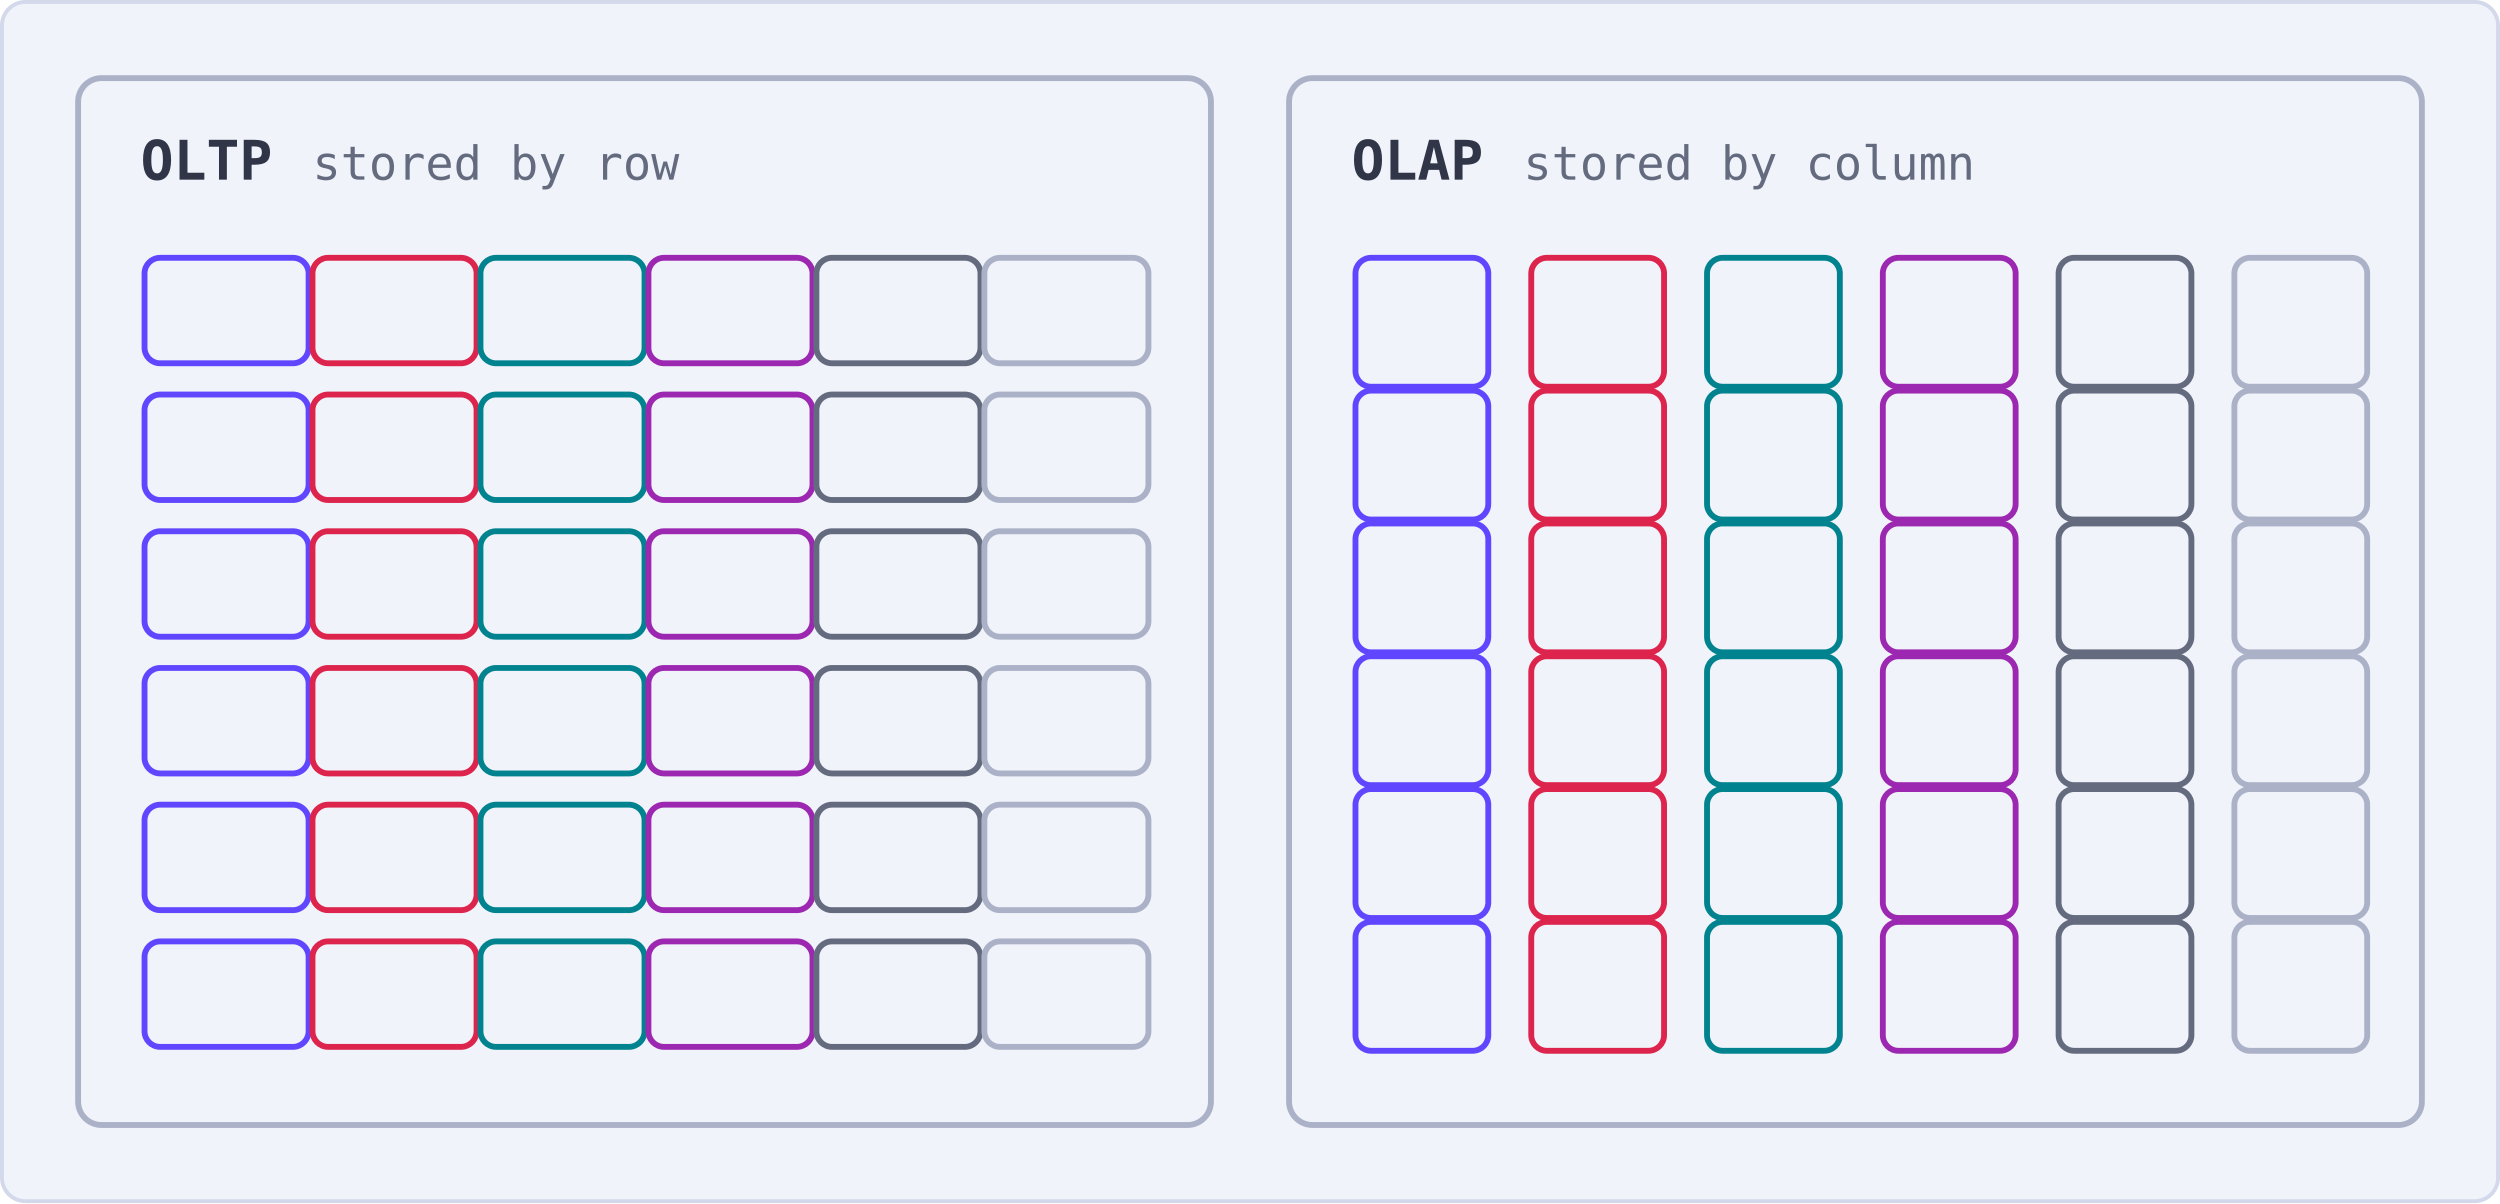
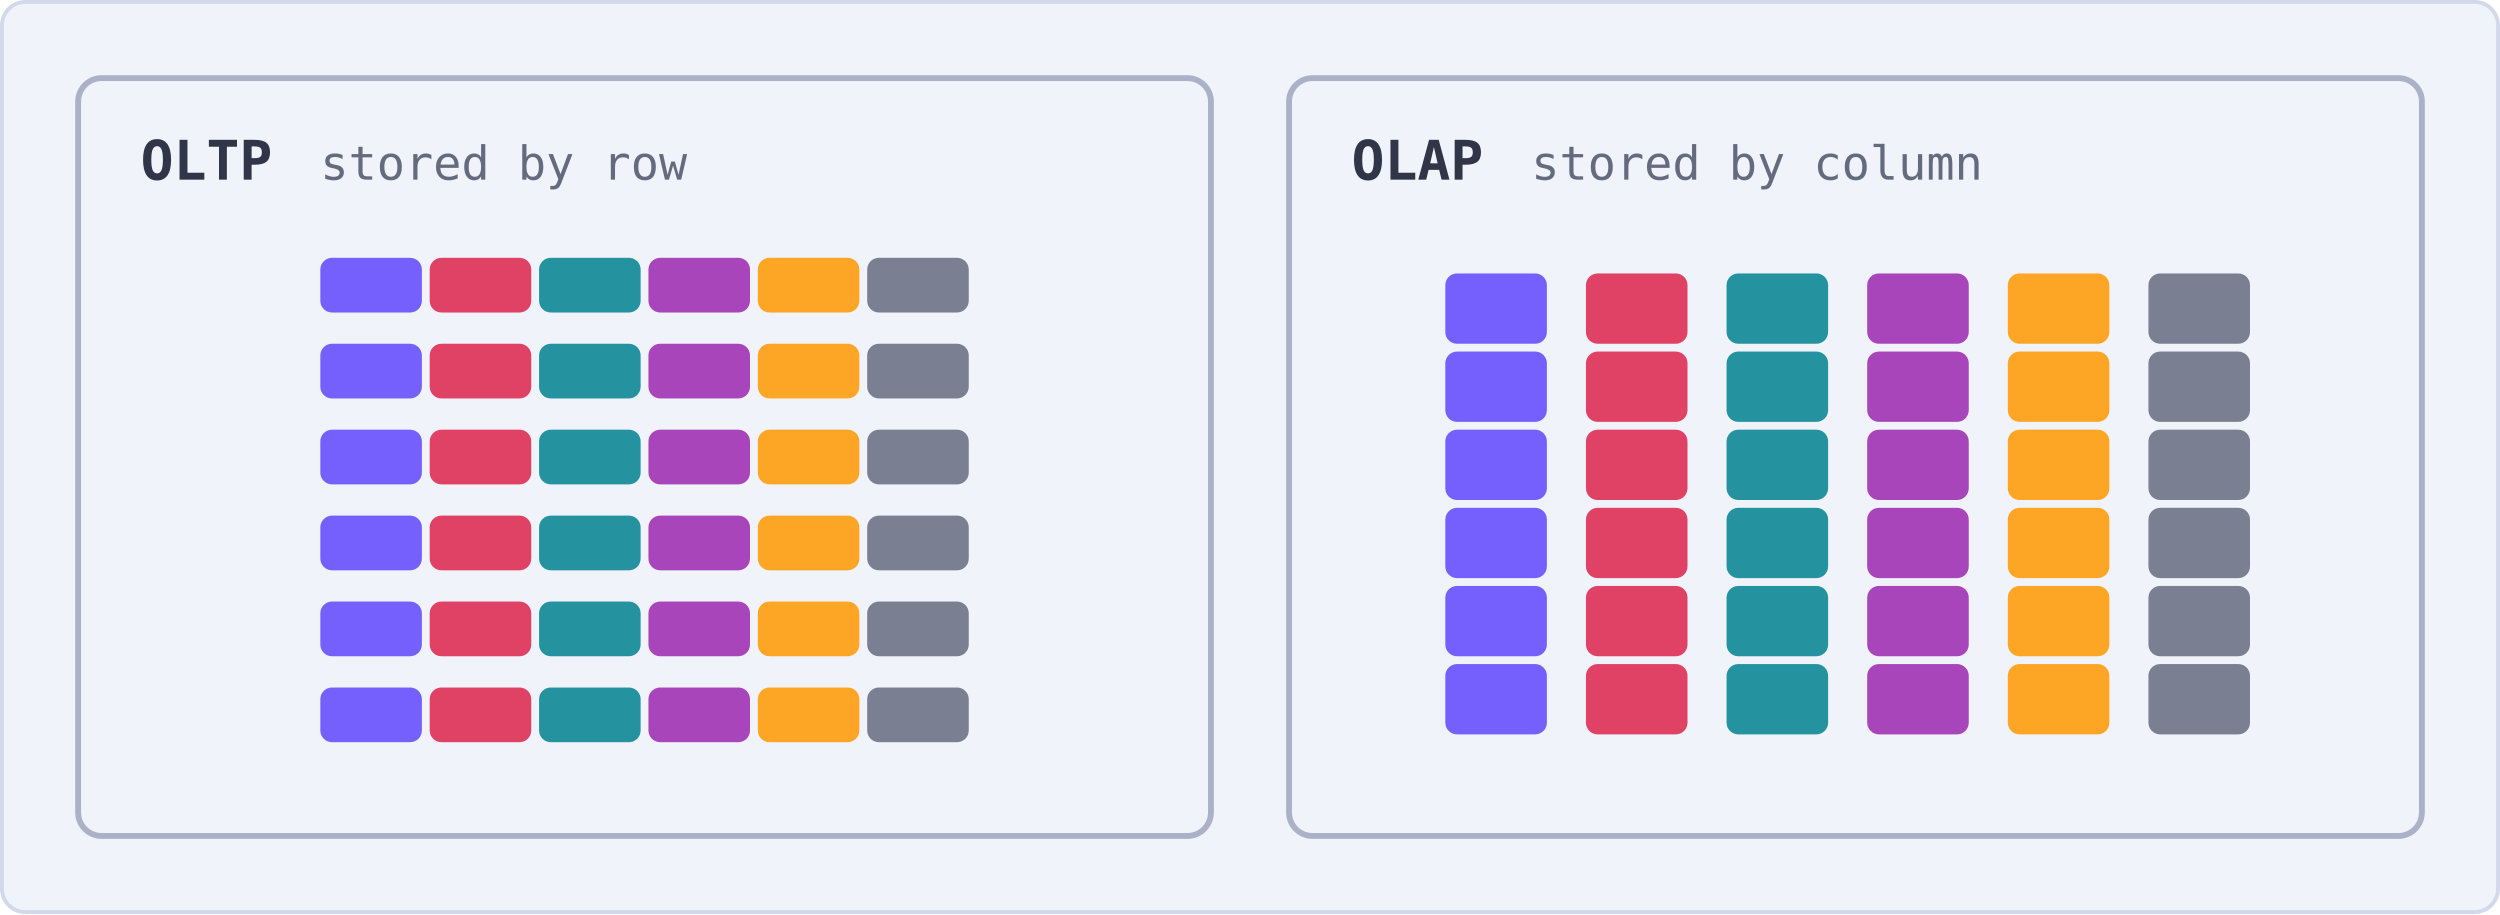
- <svg xmlns="http://www.w3.org/2000/svg" viewBox="0 0 640 308" role="img" aria-labelledby="description">
+ <svg xmlns="http://www.w3.org/2000/svg" viewBox="0 0 640 234" role="img" aria-labelledby="description">
  <defs>
    <marker id="arrow" viewBox="0 0 10 10" refX="9" refY="5" markerWidth="6" markerHeight="6" orient="auto-start-reverse">
      <path d="M0 0 L10 5 L0 10 Z" fill="#656b7f" />
    </marker>
-     <marker id="arrow-accent" viewBox="0 0 10 10" refX="9" refY="5" markerWidth="5" markerHeight="5" orient="auto-start-reverse">
-       <path d="M0 0 L10 5 L0 10 Z" fill="#dc244c" />
-     </marker>
  </defs>
-   <rect x="0.5" y="0.5" width="639" height="307" rx="6" fill="#f0f3fa" stroke="#d3d9eb" stroke-width="1" />
+   <rect x="0.5" y="0.5" width="639" height="233" rx="6" fill="#f0f3fa" stroke="#d3d9eb" stroke-width="1" />
  <g font-family="'Geist Mono', ui-monospace, SFMono-Regular, Menlo, Consolas, monospace">
-     <rect x="20" y="20" width="290" height="268" rx="6" fill="none" stroke="#abb1c7" stroke-width="1.5" />
+     <rect x="20" y="20" width="290" height="194" rx="6" fill="none" stroke="#abb1c7" stroke-width="1.5" />
    <text x="36" y="46" font-size="14" fill="#303547" font-weight="600">OLTP</text>
-     <text x="80" y="46" font-size="12" fill="#656b7f">stored by row</text>
-     <rect x="37" y="66" width="42" height="27" rx="4" fill="none" stroke="#6047ff" stroke-width="1.5" />
-     <rect x="80" y="66" width="42" height="27" rx="4" fill="none" stroke="#dc244c" stroke-width="1.5" />
-     <rect x="123" y="66" width="42" height="27" rx="4" fill="none" stroke="#00838f" stroke-width="1.5" />
-     <rect x="166" y="66" width="42" height="27" rx="4" fill="none" stroke="#9c27b0" stroke-width="1.5" />
-     <rect x="209" y="66" width="42" height="27" rx="4" fill="none" stroke="#656b7f" stroke-width="1.5" />
-     <rect x="252" y="66" width="42" height="27" rx="4" fill="none" stroke="#abb1c7" stroke-width="1.5" />
-     <rect x="37" y="101" width="42" height="27" rx="4" fill="none" stroke="#6047ff" stroke-width="1.5" />
-     <rect x="80" y="101" width="42" height="27" rx="4" fill="none" stroke="#dc244c" stroke-width="1.5" />
-     <rect x="123" y="101" width="42" height="27" rx="4" fill="none" stroke="#00838f" stroke-width="1.5" />
-     <rect x="166" y="101" width="42" height="27" rx="4" fill="none" stroke="#9c27b0" stroke-width="1.5" />
-     <rect x="209" y="101" width="42" height="27" rx="4" fill="none" stroke="#656b7f" stroke-width="1.5" />
-     <rect x="252" y="101" width="42" height="27" rx="4" fill="none" stroke="#abb1c7" stroke-width="1.5" />
-     <rect x="37" y="136" width="42" height="27" rx="4" fill="none" stroke="#6047ff" stroke-width="1.5" />
-     <rect x="80" y="136" width="42" height="27" rx="4" fill="none" stroke="#dc244c" stroke-width="1.5" />
-     <rect x="123" y="136" width="42" height="27" rx="4" fill="none" stroke="#00838f" stroke-width="1.5" />
-     <rect x="166" y="136" width="42" height="27" rx="4" fill="none" stroke="#9c27b0" stroke-width="1.5" />
-     <rect x="209" y="136" width="42" height="27" rx="4" fill="none" stroke="#656b7f" stroke-width="1.5" />
-     <rect x="252" y="136" width="42" height="27" rx="4" fill="none" stroke="#abb1c7" stroke-width="1.5" />
-     <rect x="37" y="171" width="42" height="27" rx="4" fill="none" stroke="#6047ff" stroke-width="1.5" />
-     <rect x="80" y="171" width="42" height="27" rx="4" fill="none" stroke="#dc244c" stroke-width="1.5" />
-     <rect x="123" y="171" width="42" height="27" rx="4" fill="none" stroke="#00838f" stroke-width="1.5" />
-     <rect x="166" y="171" width="42" height="27" rx="4" fill="none" stroke="#9c27b0" stroke-width="1.5" />
-     <rect x="209" y="171" width="42" height="27" rx="4" fill="none" stroke="#656b7f" stroke-width="1.5" />
-     <rect x="252" y="171" width="42" height="27" rx="4" fill="none" stroke="#abb1c7" stroke-width="1.5" />
-     <rect x="37" y="206" width="42" height="27" rx="4" fill="none" stroke="#6047ff" stroke-width="1.5" />
-     <rect x="80" y="206" width="42" height="27" rx="4" fill="none" stroke="#dc244c" stroke-width="1.5" />
-     <rect x="123" y="206" width="42" height="27" rx="4" fill="none" stroke="#00838f" stroke-width="1.5" />
-     <rect x="166" y="206" width="42" height="27" rx="4" fill="none" stroke="#9c27b0" stroke-width="1.5" />
-     <rect x="209" y="206" width="42" height="27" rx="4" fill="none" stroke="#656b7f" stroke-width="1.5" />
-     <rect x="252" y="206" width="42" height="27" rx="4" fill="none" stroke="#abb1c7" stroke-width="1.5" />
-     <rect x="37" y="241" width="42" height="27" rx="4" fill="none" stroke="#6047ff" stroke-width="1.5" />
-     <rect x="80" y="241" width="42" height="27" rx="4" fill="none" stroke="#dc244c" stroke-width="1.5" />
-     <rect x="123" y="241" width="42" height="27" rx="4" fill="none" stroke="#00838f" stroke-width="1.5" />
-     <rect x="166" y="241" width="42" height="27" rx="4" fill="none" stroke="#9c27b0" stroke-width="1.5" />
-     <rect x="209" y="241" width="42" height="27" rx="4" fill="none" stroke="#656b7f" stroke-width="1.5" />
-     <rect x="252" y="241" width="42" height="27" rx="4" fill="none" stroke="#abb1c7" stroke-width="1.5" />
-     <rect x="330" y="20" width="290" height="268" rx="6" fill="none" stroke="#abb1c7" stroke-width="1.5" />
+     <text x="82" y="46" font-size="12" fill="#656b7f">stored by row</text>
+     <rect x="82" y="66" width="26" height="14" rx="3" fill="#6047ff" fill-opacity="0.85" />
+     <rect x="110" y="66" width="26" height="14" rx="3" fill="#dc244c" fill-opacity="0.85" />
+     <rect x="138" y="66" width="26" height="14" rx="3" fill="#00838f" fill-opacity="0.85" />
+     <rect x="166" y="66" width="26" height="14" rx="3" fill="#9c27b0" fill-opacity="0.85" />
+     <rect x="194" y="66" width="26" height="14" rx="3" fill="#ff9800" fill-opacity="0.85" />
+     <rect x="222" y="66" width="26" height="14" rx="3" fill="#656b7f" fill-opacity="0.85" />
+     <rect x="82" y="88" width="26" height="14" rx="3" fill="#6047ff" fill-opacity="0.85" />
+     <rect x="110" y="88" width="26" height="14" rx="3" fill="#dc244c" fill-opacity="0.85" />
+     <rect x="138" y="88" width="26" height="14" rx="3" fill="#00838f" fill-opacity="0.85" />
+     <rect x="166" y="88" width="26" height="14" rx="3" fill="#9c27b0" fill-opacity="0.85" />
+     <rect x="194" y="88" width="26" height="14" rx="3" fill="#ff9800" fill-opacity="0.85" />
+     <rect x="222" y="88" width="26" height="14" rx="3" fill="#656b7f" fill-opacity="0.85" />
+     <rect x="82" y="110" width="26" height="14" rx="3" fill="#6047ff" fill-opacity="0.85" />
+     <rect x="110" y="110" width="26" height="14" rx="3" fill="#dc244c" fill-opacity="0.85" />
+     <rect x="138" y="110" width="26" height="14" rx="3" fill="#00838f" fill-opacity="0.85" />
+     <rect x="166" y="110" width="26" height="14" rx="3" fill="#9c27b0" fill-opacity="0.85" />
+     <rect x="194" y="110" width="26" height="14" rx="3" fill="#ff9800" fill-opacity="0.85" />
+     <rect x="222" y="110" width="26" height="14" rx="3" fill="#656b7f" fill-opacity="0.85" />
+     <rect x="82" y="132" width="26" height="14" rx="3" fill="#6047ff" fill-opacity="0.85" />
+     <rect x="110" y="132" width="26" height="14" rx="3" fill="#dc244c" fill-opacity="0.85" />
+     <rect x="138" y="132" width="26" height="14" rx="3" fill="#00838f" fill-opacity="0.85" />
+     <rect x="166" y="132" width="26" height="14" rx="3" fill="#9c27b0" fill-opacity="0.85" />
+     <rect x="194" y="132" width="26" height="14" rx="3" fill="#ff9800" fill-opacity="0.85" />
+     <rect x="222" y="132" width="26" height="14" rx="3" fill="#656b7f" fill-opacity="0.85" />
+     <rect x="82" y="154" width="26" height="14" rx="3" fill="#6047ff" fill-opacity="0.85" />
+     <rect x="110" y="154" width="26" height="14" rx="3" fill="#dc244c" fill-opacity="0.85" />
+     <rect x="138" y="154" width="26" height="14" rx="3" fill="#00838f" fill-opacity="0.85" />
+     <rect x="166" y="154" width="26" height="14" rx="3" fill="#9c27b0" fill-opacity="0.85" />
+     <rect x="194" y="154" width="26" height="14" rx="3" fill="#ff9800" fill-opacity="0.85" />
+     <rect x="222" y="154" width="26" height="14" rx="3" fill="#656b7f" fill-opacity="0.85" />
+     <rect x="82" y="176" width="26" height="14" rx="3" fill="#6047ff" fill-opacity="0.85" />
+     <rect x="110" y="176" width="26" height="14" rx="3" fill="#dc244c" fill-opacity="0.85" />
+     <rect x="138" y="176" width="26" height="14" rx="3" fill="#00838f" fill-opacity="0.85" />
+     <rect x="166" y="176" width="26" height="14" rx="3" fill="#9c27b0" fill-opacity="0.85" />
+     <rect x="194" y="176" width="26" height="14" rx="3" fill="#ff9800" fill-opacity="0.85" />
+     <rect x="222" y="176" width="26" height="14" rx="3" fill="#656b7f" fill-opacity="0.85" />
+     <rect x="330" y="20" width="290" height="194" rx="6" fill="none" stroke="#abb1c7" stroke-width="1.5" />
    <text x="346" y="46" font-size="14" fill="#303547" font-weight="600">OLAP</text>
-     <text x="390" y="46" font-size="12" fill="#656b7f">stored by column</text>
-     <rect x="347" y="66" width="34" height="33" rx="4" fill="none" stroke="#6047ff" stroke-width="1.5" />
-     <rect x="392" y="66" width="34" height="33" rx="4" fill="none" stroke="#dc244c" stroke-width="1.5" />
-     <rect x="437" y="66" width="34" height="33" rx="4" fill="none" stroke="#00838f" stroke-width="1.5" />
-     <rect x="482" y="66" width="34" height="33" rx="4" fill="none" stroke="#9c27b0" stroke-width="1.5" />
-     <rect x="527" y="66" width="34" height="33" rx="4" fill="none" stroke="#656b7f" stroke-width="1.5" />
-     <rect x="572" y="66" width="34" height="33" rx="4" fill="none" stroke="#abb1c7" stroke-width="1.5" />
-     <rect x="347" y="100" width="34" height="33" rx="4" fill="none" stroke="#6047ff" stroke-width="1.5" />
-     <rect x="392" y="100" width="34" height="33" rx="4" fill="none" stroke="#dc244c" stroke-width="1.5" />
-     <rect x="437" y="100" width="34" height="33" rx="4" fill="none" stroke="#00838f" stroke-width="1.5" />
-     <rect x="482" y="100" width="34" height="33" rx="4" fill="none" stroke="#9c27b0" stroke-width="1.5" />
-     <rect x="527" y="100" width="34" height="33" rx="4" fill="none" stroke="#656b7f" stroke-width="1.5" />
-     <rect x="572" y="100" width="34" height="33" rx="4" fill="none" stroke="#abb1c7" stroke-width="1.5" />
-     <rect x="347" y="134" width="34" height="33" rx="4" fill="none" stroke="#6047ff" stroke-width="1.5" />
-     <rect x="392" y="134" width="34" height="33" rx="4" fill="none" stroke="#dc244c" stroke-width="1.5" />
-     <rect x="437" y="134" width="34" height="33" rx="4" fill="none" stroke="#00838f" stroke-width="1.5" />
-     <rect x="482" y="134" width="34" height="33" rx="4" fill="none" stroke="#9c27b0" stroke-width="1.5" />
-     <rect x="527" y="134" width="34" height="33" rx="4" fill="none" stroke="#656b7f" stroke-width="1.5" />
-     <rect x="572" y="134" width="34" height="33" rx="4" fill="none" stroke="#abb1c7" stroke-width="1.5" />
-     <rect x="347" y="168" width="34" height="33" rx="4" fill="none" stroke="#6047ff" stroke-width="1.5" />
-     <rect x="392" y="168" width="34" height="33" rx="4" fill="none" stroke="#dc244c" stroke-width="1.5" />
-     <rect x="437" y="168" width="34" height="33" rx="4" fill="none" stroke="#00838f" stroke-width="1.5" />
-     <rect x="482" y="168" width="34" height="33" rx="4" fill="none" stroke="#9c27b0" stroke-width="1.5" />
-     <rect x="527" y="168" width="34" height="33" rx="4" fill="none" stroke="#656b7f" stroke-width="1.5" />
-     <rect x="572" y="168" width="34" height="33" rx="4" fill="none" stroke="#abb1c7" stroke-width="1.5" />
-     <rect x="347" y="202" width="34" height="33" rx="4" fill="none" stroke="#6047ff" stroke-width="1.5" />
-     <rect x="392" y="202" width="34" height="33" rx="4" fill="none" stroke="#dc244c" stroke-width="1.5" />
-     <rect x="437" y="202" width="34" height="33" rx="4" fill="none" stroke="#00838f" stroke-width="1.5" />
-     <rect x="482" y="202" width="34" height="33" rx="4" fill="none" stroke="#9c27b0" stroke-width="1.5" />
-     <rect x="527" y="202" width="34" height="33" rx="4" fill="none" stroke="#656b7f" stroke-width="1.5" />
-     <rect x="572" y="202" width="34" height="33" rx="4" fill="none" stroke="#abb1c7" stroke-width="1.5" />
-     <rect x="347" y="236" width="34" height="33" rx="4" fill="none" stroke="#6047ff" stroke-width="1.5" />
-     <rect x="392" y="236" width="34" height="33" rx="4" fill="none" stroke="#dc244c" stroke-width="1.5" />
-     <rect x="437" y="236" width="34" height="33" rx="4" fill="none" stroke="#00838f" stroke-width="1.5" />
-     <rect x="482" y="236" width="34" height="33" rx="4" fill="none" stroke="#9c27b0" stroke-width="1.5" />
-     <rect x="527" y="236" width="34" height="33" rx="4" fill="none" stroke="#656b7f" stroke-width="1.5" />
-     <rect x="572" y="236" width="34" height="33" rx="4" fill="none" stroke="#abb1c7" stroke-width="1.5" />
+     <text x="392" y="46" font-size="12" fill="#656b7f">stored by column</text>
+     <rect x="370" y="70" width="26" height="18" rx="3" fill="#6047ff" fill-opacity="0.85" />
+     <rect x="406" y="70" width="26" height="18" rx="3" fill="#dc244c" fill-opacity="0.85" />
+     <rect x="442" y="70" width="26" height="18" rx="3" fill="#00838f" fill-opacity="0.85" />
+     <rect x="478" y="70" width="26" height="18" rx="3" fill="#9c27b0" fill-opacity="0.85" />
+     <rect x="514" y="70" width="26" height="18" rx="3" fill="#ff9800" fill-opacity="0.85" />
+     <rect x="550" y="70" width="26" height="18" rx="3" fill="#656b7f" fill-opacity="0.85" />
+     <rect x="370" y="90" width="26" height="18" rx="3" fill="#6047ff" fill-opacity="0.85" />
+     <rect x="406" y="90" width="26" height="18" rx="3" fill="#dc244c" fill-opacity="0.85" />
+     <rect x="442" y="90" width="26" height="18" rx="3" fill="#00838f" fill-opacity="0.85" />
+     <rect x="478" y="90" width="26" height="18" rx="3" fill="#9c27b0" fill-opacity="0.85" />
+     <rect x="514" y="90" width="26" height="18" rx="3" fill="#ff9800" fill-opacity="0.85" />
+     <rect x="550" y="90" width="26" height="18" rx="3" fill="#656b7f" fill-opacity="0.85" />
+     <rect x="370" y="110" width="26" height="18" rx="3" fill="#6047ff" fill-opacity="0.85" />
+     <rect x="406" y="110" width="26" height="18" rx="3" fill="#dc244c" fill-opacity="0.85" />
+     <rect x="442" y="110" width="26" height="18" rx="3" fill="#00838f" fill-opacity="0.85" />
+     <rect x="478" y="110" width="26" height="18" rx="3" fill="#9c27b0" fill-opacity="0.85" />
+     <rect x="514" y="110" width="26" height="18" rx="3" fill="#ff9800" fill-opacity="0.85" />
+     <rect x="550" y="110" width="26" height="18" rx="3" fill="#656b7f" fill-opacity="0.85" />
+     <rect x="370" y="130" width="26" height="18" rx="3" fill="#6047ff" fill-opacity="0.85" />
+     <rect x="406" y="130" width="26" height="18" rx="3" fill="#dc244c" fill-opacity="0.85" />
+     <rect x="442" y="130" width="26" height="18" rx="3" fill="#00838f" fill-opacity="0.85" />
+     <rect x="478" y="130" width="26" height="18" rx="3" fill="#9c27b0" fill-opacity="0.85" />
+     <rect x="514" y="130" width="26" height="18" rx="3" fill="#ff9800" fill-opacity="0.85" />
+     <rect x="550" y="130" width="26" height="18" rx="3" fill="#656b7f" fill-opacity="0.85" />
+     <rect x="370" y="150" width="26" height="18" rx="3" fill="#6047ff" fill-opacity="0.85" />
+     <rect x="406" y="150" width="26" height="18" rx="3" fill="#dc244c" fill-opacity="0.85" />
+     <rect x="442" y="150" width="26" height="18" rx="3" fill="#00838f" fill-opacity="0.85" />
+     <rect x="478" y="150" width="26" height="18" rx="3" fill="#9c27b0" fill-opacity="0.85" />
+     <rect x="514" y="150" width="26" height="18" rx="3" fill="#ff9800" fill-opacity="0.85" />
+     <rect x="550" y="150" width="26" height="18" rx="3" fill="#656b7f" fill-opacity="0.85" />
+     <rect x="370" y="170" width="26" height="18" rx="3" fill="#6047ff" fill-opacity="0.85" />
+     <rect x="406" y="170" width="26" height="18" rx="3" fill="#dc244c" fill-opacity="0.85" />
+     <rect x="442" y="170" width="26" height="18" rx="3" fill="#00838f" fill-opacity="0.85" />
+     <rect x="478" y="170" width="26" height="18" rx="3" fill="#9c27b0" fill-opacity="0.85" />
+     <rect x="514" y="170" width="26" height="18" rx="3" fill="#ff9800" fill-opacity="0.85" />
+     <rect x="550" y="170" width="26" height="18" rx="3" fill="#656b7f" fill-opacity="0.85" />
  </g>
</svg>
